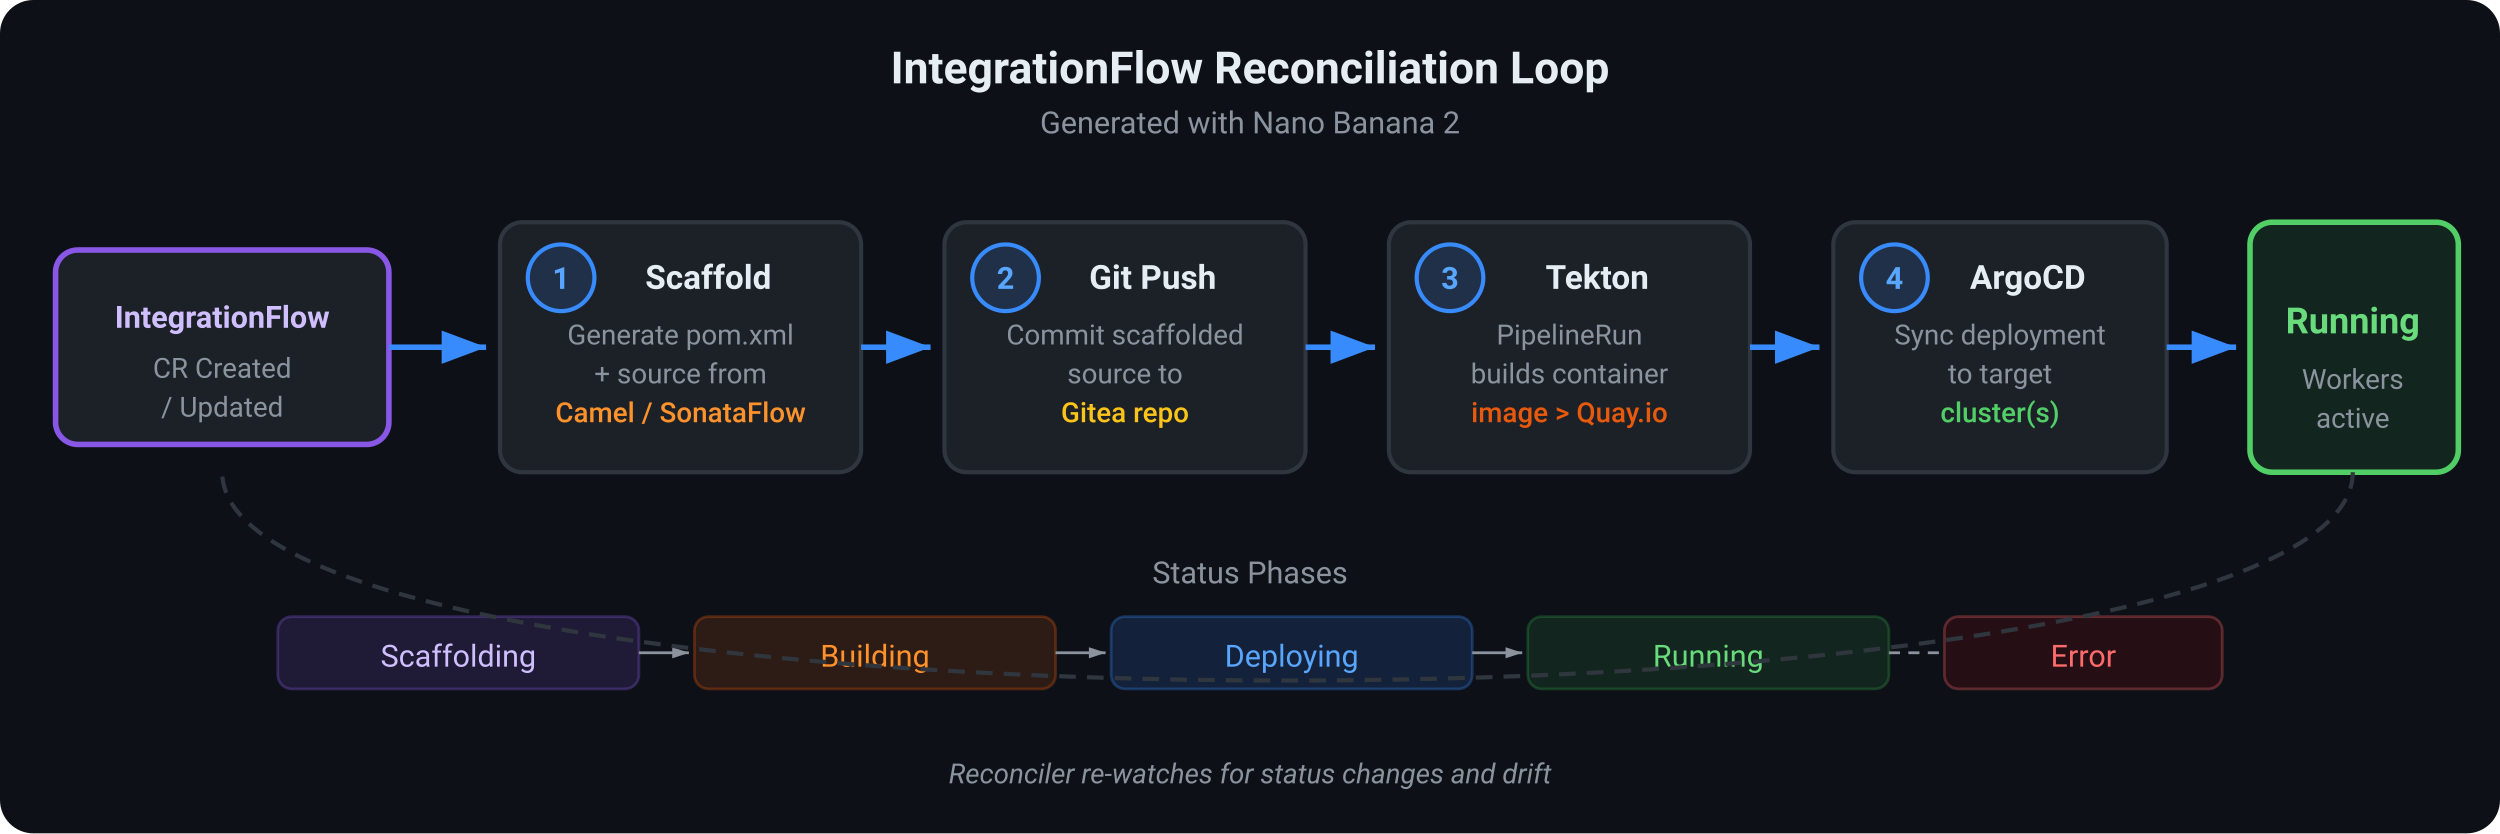
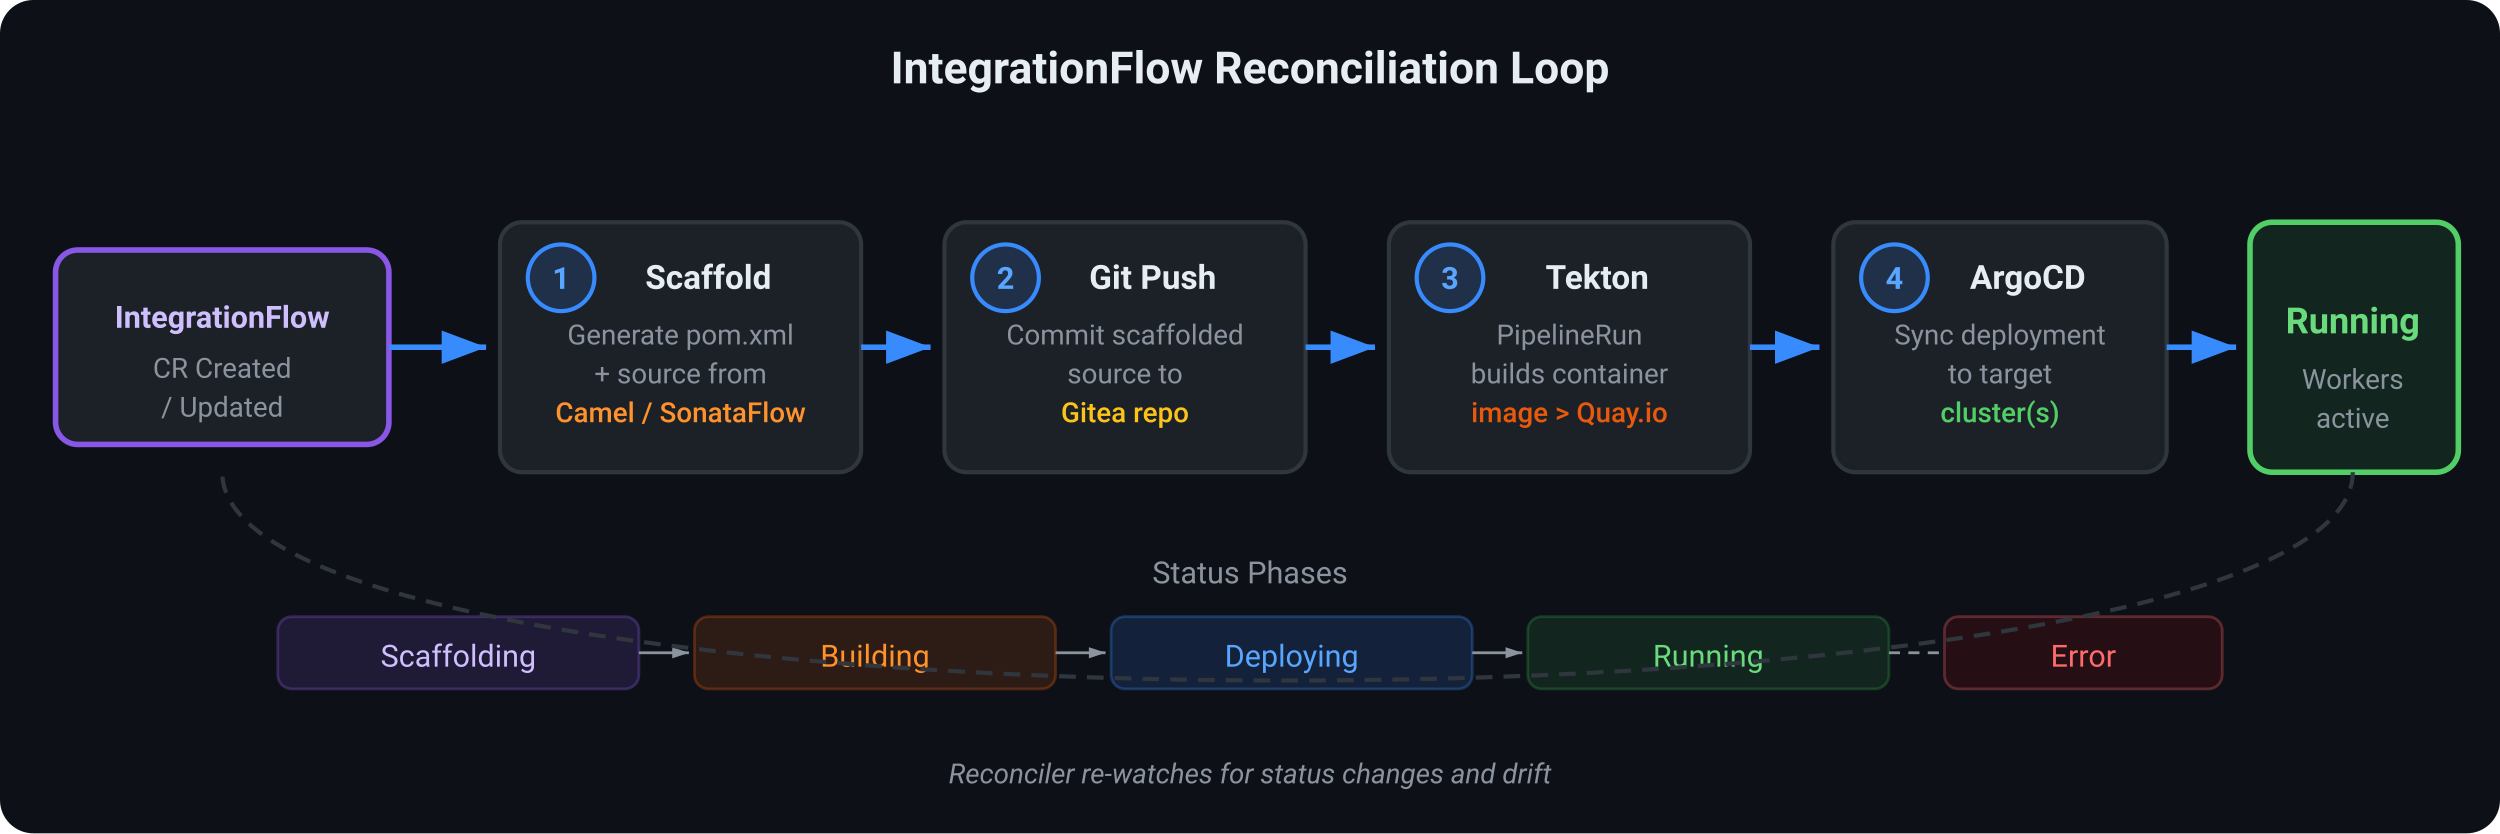
<svg xmlns="http://www.w3.org/2000/svg" viewBox="0 0 900 300" font-family="-apple-system,BlinkMacSystemFont,Segoe UI,Roboto,sans-serif">
  <defs>
    <marker id="arr" markerWidth="8" markerHeight="6" refX="8" refY="3" orient="auto">
      <path d="M0,0 L8,3 L0,6" fill="#388bfd" />
    </marker>
    <linearGradient id="gr1" x1="0%" y1="0%" x2="100%" y2="100%">
      <stop offset="0%" stop-color="#388bfd" />
      <stop offset="100%" stop-color="#8957e5" />
    </linearGradient>
  </defs>
  <rect width="900" height="300" rx="12" fill="#0d1117" />
  <text x="450" y="30" text-anchor="middle" fill="#e6edf3" font-size="16" font-weight="700">IntegrationFlow Reconciliation Loop</text>
-   <text x="450" y="48" text-anchor="middle" fill="#8b949e" font-size="11">Generated with Nano Banana 2</text>
+   <text x="450" y="48" text-anchor="middle" fill="#8b949e" font-size="11" />
  <rect x="20" y="90" width="120" height="70" rx="8" fill="#1c2128" stroke="#8957e5" stroke-width="2" />
  <text x="80" y="118" text-anchor="middle" fill="#d0bfff" font-size="11" font-weight="600">IntegrationFlow</text>
  <text x="80" y="136" text-anchor="middle" fill="#8b949e" font-size="10">CR Created</text>
  <text x="80" y="150" text-anchor="middle" fill="#8b949e" font-size="10">/ Updated</text>
  <path d="M140,125 L175,125" stroke="#388bfd" stroke-width="2" marker-end="url(#arr)" />
  <rect x="180" y="80" width="130" height="90" rx="8" fill="#1c2128" stroke="#30363d" stroke-width="1.5" />
  <circle cx="202" cy="100" r="12" fill="rgba(56,139,253,0.15)" stroke="#388bfd" stroke-width="1.5" />
  <text x="202" y="104" text-anchor="middle" fill="#58a6ff" font-size="11" font-weight="700">1</text>
  <text x="255" y="104" text-anchor="middle" fill="#e6edf3" font-size="12" font-weight="600">Scaffold</text>
  <text x="245" y="124" text-anchor="middle" fill="#8b949e" font-size="10">Generate pom.xml</text>
  <text x="245" y="138" text-anchor="middle" fill="#8b949e" font-size="10">+ source from</text>
  <text x="245" y="152" text-anchor="middle" fill="#ff922b" font-size="10" font-weight="500">Camel / SonataFlow</text>
  <path d="M310,125 L335,125" stroke="#388bfd" stroke-width="2" marker-end="url(#arr)" />
  <rect x="340" y="80" width="130" height="90" rx="8" fill="#1c2128" stroke="#30363d" stroke-width="1.5" />
  <circle cx="362" cy="100" r="12" fill="rgba(56,139,253,0.15)" stroke="#388bfd" stroke-width="1.5" />
  <text x="362" y="104" text-anchor="middle" fill="#58a6ff" font-size="11" font-weight="700">2</text>
  <text x="415" y="104" text-anchor="middle" fill="#e6edf3" font-size="12" font-weight="600">Git Push</text>
  <text x="405" y="124" text-anchor="middle" fill="#8b949e" font-size="10">Commit scaffolded</text>
  <text x="405" y="138" text-anchor="middle" fill="#8b949e" font-size="10">source to</text>
  <text x="405" y="152" text-anchor="middle" fill="#fcc419" font-size="10" font-weight="500">Gitea repo</text>
  <path d="M470,125 L495,125" stroke="#388bfd" stroke-width="2" marker-end="url(#arr)" />
  <rect x="500" y="80" width="130" height="90" rx="8" fill="#1c2128" stroke="#30363d" stroke-width="1.5" />
  <circle cx="522" cy="100" r="12" fill="rgba(56,139,253,0.15)" stroke="#388bfd" stroke-width="1.5" />
  <text x="522" y="104" text-anchor="middle" fill="#58a6ff" font-size="11" font-weight="700">3</text>
  <text x="575" y="104" text-anchor="middle" fill="#e6edf3" font-size="12" font-weight="600">Tekton</text>
  <text x="565" y="124" text-anchor="middle" fill="#8b949e" font-size="10">PipelineRun</text>
  <text x="565" y="138" text-anchor="middle" fill="#8b949e" font-size="10">builds container</text>
  <text x="565" y="152" text-anchor="middle" fill="#e8590c" font-size="10" font-weight="500">image &gt; Quay.io</text>
  <path d="M630,125 L655,125" stroke="#388bfd" stroke-width="2" marker-end="url(#arr)" />
  <rect x="660" y="80" width="120" height="90" rx="8" fill="#1c2128" stroke="#30363d" stroke-width="1.5" />
  <circle cx="682" cy="100" r="12" fill="rgba(56,139,253,0.15)" stroke="#388bfd" stroke-width="1.5" />
  <text x="682" y="104" text-anchor="middle" fill="#58a6ff" font-size="11" font-weight="700">4</text>
  <text x="730" y="104" text-anchor="middle" fill="#e6edf3" font-size="12" font-weight="600">ArgoCD</text>
  <text x="720" y="124" text-anchor="middle" fill="#8b949e" font-size="10">Sync deployment</text>
  <text x="720" y="138" text-anchor="middle" fill="#8b949e" font-size="10">to target</text>
  <text x="720" y="152" text-anchor="middle" fill="#51cf66" font-size="10" font-weight="500">cluster(s)</text>
  <path d="M780,125 L805,125" stroke="#388bfd" stroke-width="2" marker-end="url(#arr)" />
  <rect x="810" y="80" width="75" height="90" rx="8" fill="rgba(47,158,68,0.15)" stroke="#51cf66" stroke-width="2" />
  <text x="847" y="120" text-anchor="middle" fill="#69db7c" font-size="13" font-weight="700">Running</text>
  <text x="847" y="140" text-anchor="middle" fill="#8b949e" font-size="10">Workers</text>
  <text x="847" y="154" text-anchor="middle" fill="#8b949e" font-size="10">active</text>
  <text x="450" y="210" text-anchor="middle" fill="#8b949e" font-size="11">Status Phases</text>
  <rect x="100" y="222" width="130" height="26" rx="5" fill="rgba(137,87,229,0.15)" stroke="rgba(137,87,229,0.3)" stroke-width="1" />
  <text x="165" y="240" text-anchor="middle" fill="#d0bfff" font-size="11">Scaffolding</text>
  <rect x="250" y="222" width="130" height="26" rx="5" fill="rgba(232,89,12,0.15)" stroke="rgba(232,89,12,0.3)" stroke-width="1" />
  <text x="315" y="240" text-anchor="middle" fill="#ff922b" font-size="11">Building</text>
  <rect x="400" y="222" width="130" height="26" rx="5" fill="rgba(56,139,253,0.15)" stroke="rgba(56,139,253,0.3)" stroke-width="1" />
  <text x="465" y="240" text-anchor="middle" fill="#58a6ff" font-size="11">Deploying</text>
  <rect x="550" y="222" width="130" height="26" rx="5" fill="rgba(47,158,68,0.15)" stroke="rgba(47,158,68,0.3)" stroke-width="1" />
  <text x="615" y="240" text-anchor="middle" fill="#69db7c" font-size="11">Running</text>
  <rect x="700" y="222" width="100" height="26" rx="5" fill="rgba(255,0,0,0.1)" stroke="rgba(255,100,100,0.3)" stroke-width="1" />
  <text x="750" y="240" text-anchor="middle" fill="#ff6b6b" font-size="11">Error</text>
  <path d="M230,235 L248,235" stroke="#8b949e" stroke-width="1" marker-end="url(#arrSm)" />
  <path d="M380,235 L398,235" stroke="#8b949e" stroke-width="1" marker-end="url(#arrSm)" />
  <path d="M530,235 L548,235" stroke="#8b949e" stroke-width="1" marker-end="url(#arrSm)" />
  <path d="M680,235 L698,235" stroke="#8b949e" stroke-width="1" stroke-dasharray="4,3" />
  <defs>
    <marker id="arrSm" markerWidth="6" markerHeight="4" refX="6" refY="2" orient="auto">
      <path d="M0,0 L6,2 L0,4" fill="#8b949e" />
    </marker>
  </defs>
  <path d="M847,170 C847,270 80,270 80,170" stroke="#30363d" stroke-width="1.5" fill="none" stroke-dasharray="6,4" />
  <text x="450" y="282" text-anchor="middle" fill="#8b949e" font-size="10" font-style="italic">Reconciler re-watches for status changes and drift</text>
</svg>
